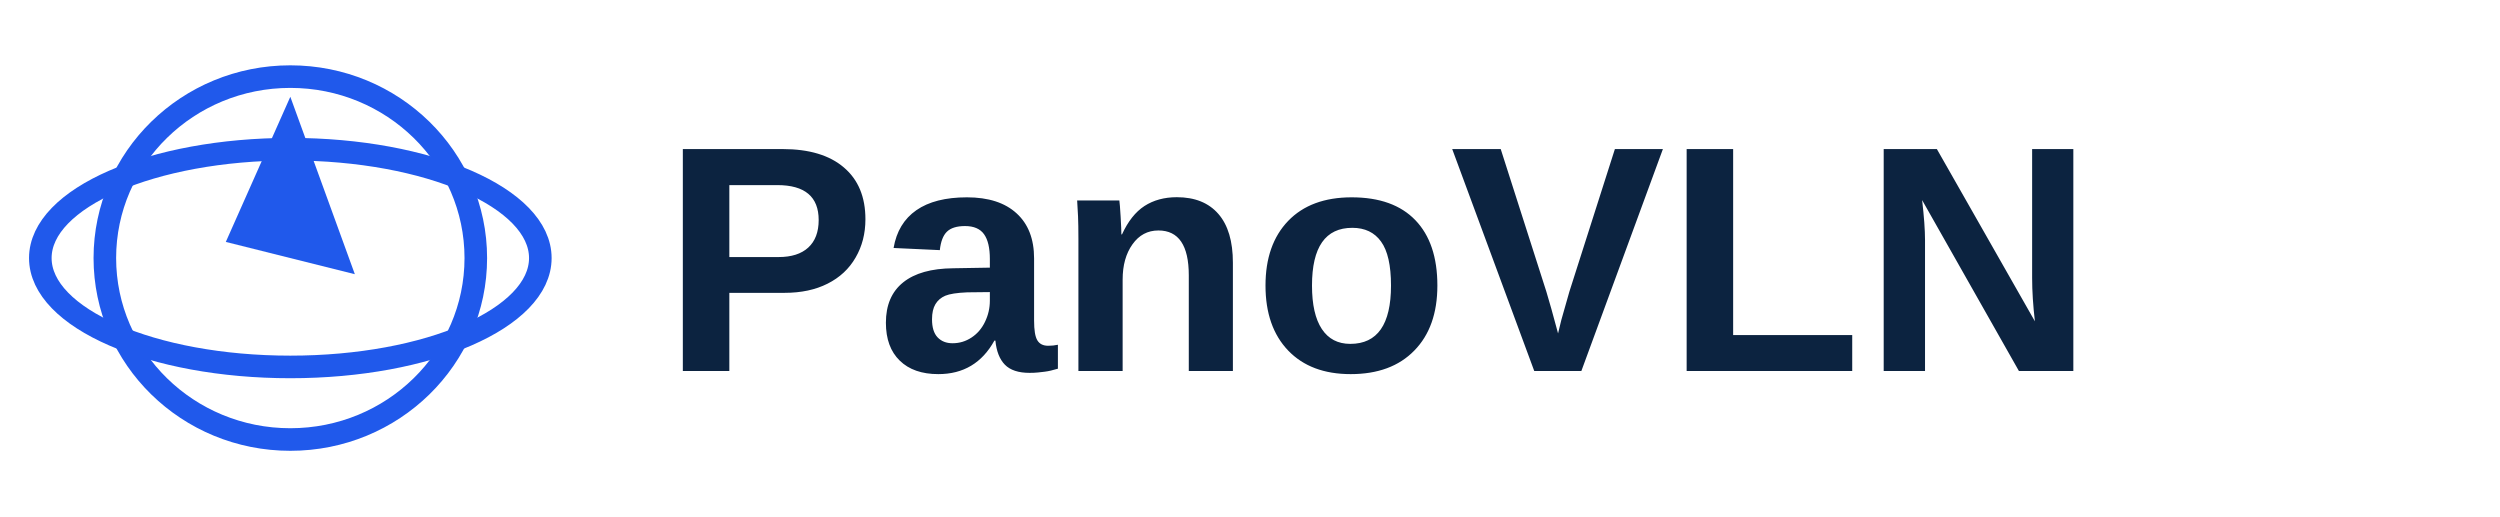
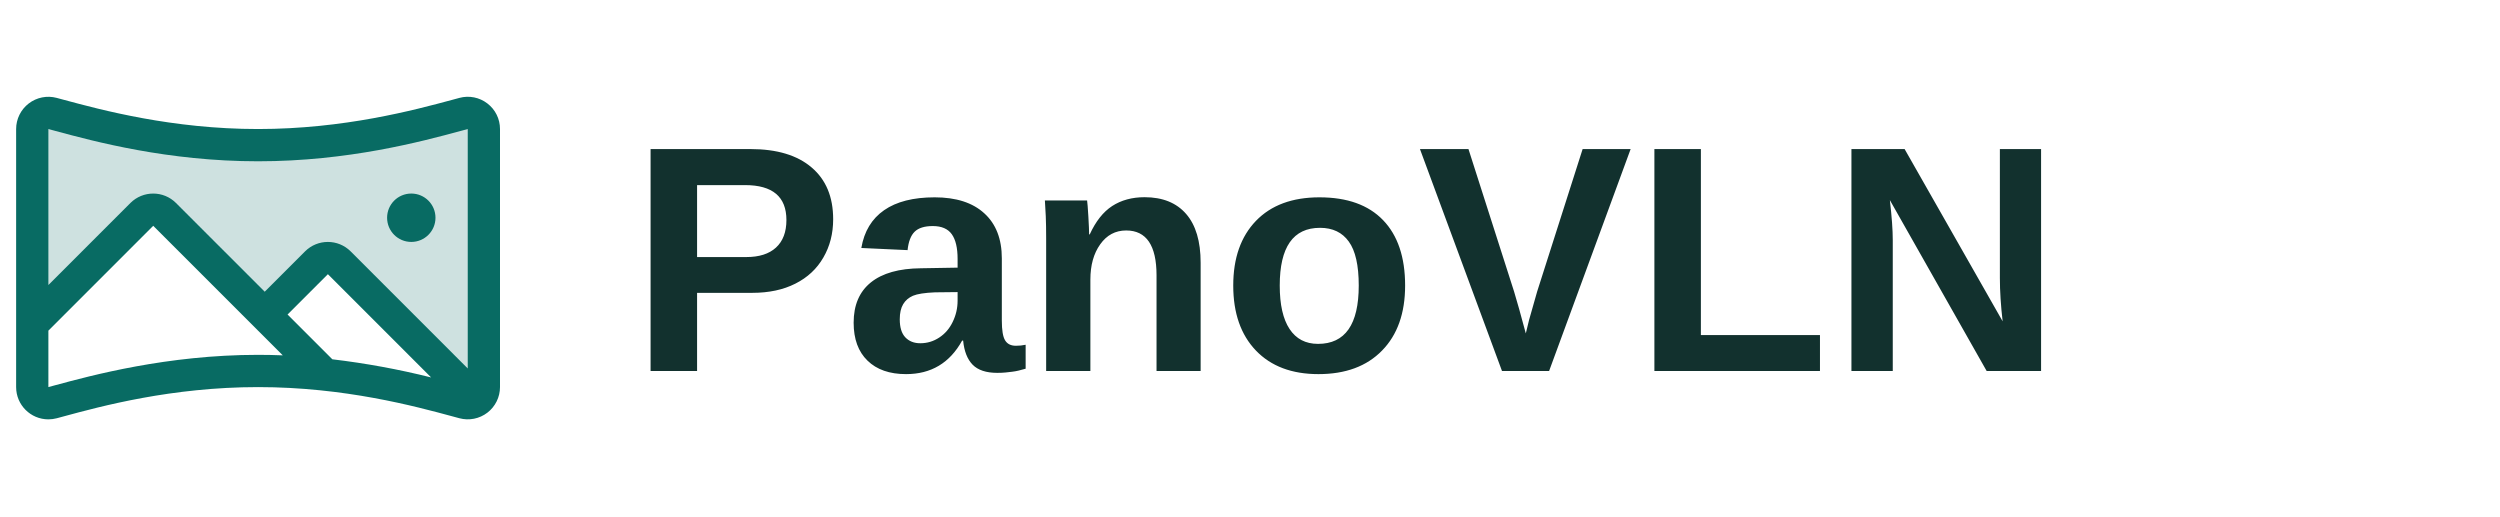
<svg xmlns="http://www.w3.org/2000/svg" viewBox="0 0 310 64" role="img" aria-labelledby="title">
-   <g fill="none" stroke="#2059EB" stroke-width="2.8">
-     <ellipse cx="36" cy="32" rx="23" ry="22.5" />
-     <ellipse cx="36" cy="32" rx="31" ry="13.5" />
+   <g transform="scale(0.25)" fill="#086b63">
+     <path d="M240,64V192a8,8,0,0,1-3.47,6.6l-68.25-68.25a8,8,0,0,0-11.31,0L131.31,156,81.66,106.34a8,8,0,0,0-11.32,0L16,160.69V64a8,8,0,0,1,10.05-7.74C43.35,60.89,81.44,72,128,72S212.65,60.89,230,56.27A8,8,0,0,1,240,64Z" opacity="0.2" />
+     <path d="M241.75,51.32a15.88,15.88,0,0,0-13.86-2.77l-3.48.94C205.61,54.56,170.61,64,128,64S50.39,54.56,31.59,49.49l-3.48-.94A16,16,0,0,0,8,64V192a16,16,0,0,0,16,16,16.22,16.22,0,0,0,4.18-.55l3.18-.86C50.13,201.49,85.17,192,128,192s77.87,9.49,96.69,14.59l3.18.86A16,16,0,0,0,248,192V64A15.9,15.9,0,0,0,241.75,51.32ZM27.42,64.93C46.94,70.2,83.27,80,128,80s81.06-9.8,100.58-15.07L232,64V182.76l-58.07-58.07a16,16,0,0,0-22.63,0l-20,20-44-44a16,16,0,0,0-22.62,0L24,141.37V64ZM213.84,187.21a391.22,391.22,0,0,0-49-9L142.63,156l20-20ZM27.13,191.14,24,192V164l52-52,64.25,64.25q-6-.24-12.25-.25C83,176,45.28,186.23,27.13,191.14ZM192,108a12,12,0,1,1,12,12A12,12,0,0,1,192,108Z" />
  </g>
-   <path fill="#2059EB" d="M36 12 44 34 28 30Z" />
-   <text x="82" y="46" font-family="Arial,Helvetica,sans-serif" font-size="40" font-weight="700" fill="#0C2340">PanoVLN</text>
+   <text x="78" y="46" font-family="Arial,Helvetica,sans-serif" font-size="40" font-weight="700" fill="#12312e">PanoVLN</text>
</svg>
